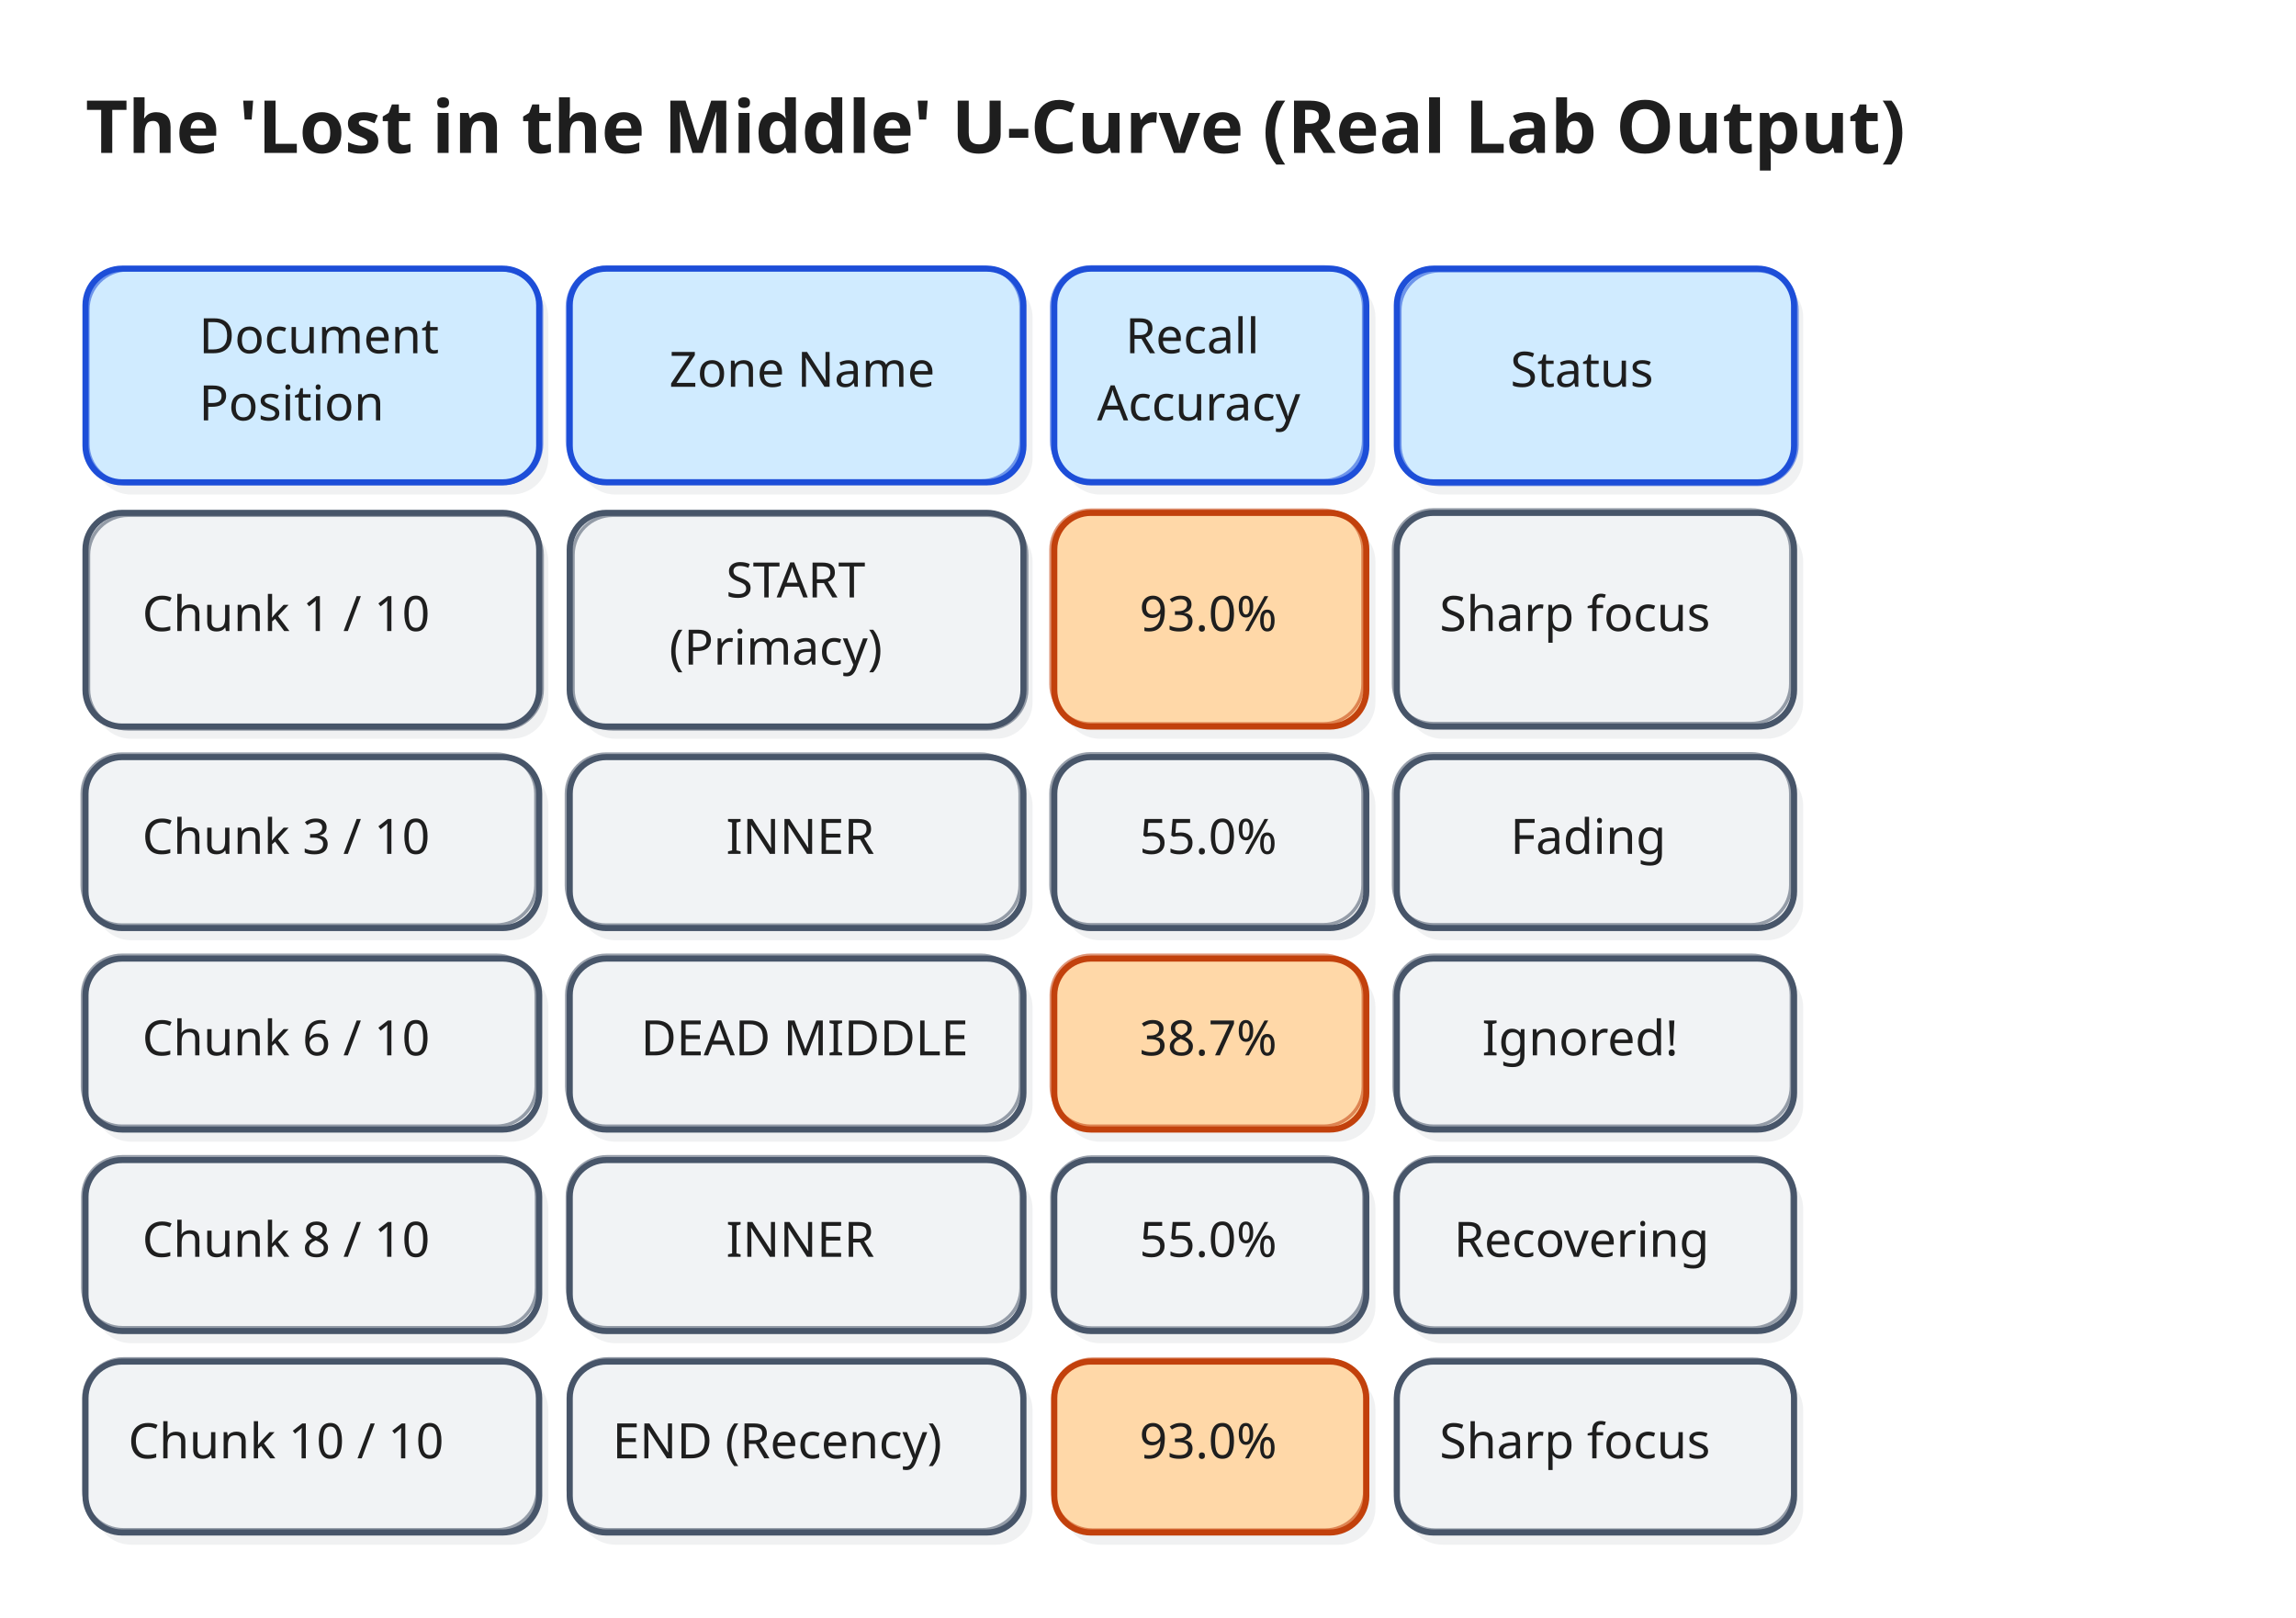
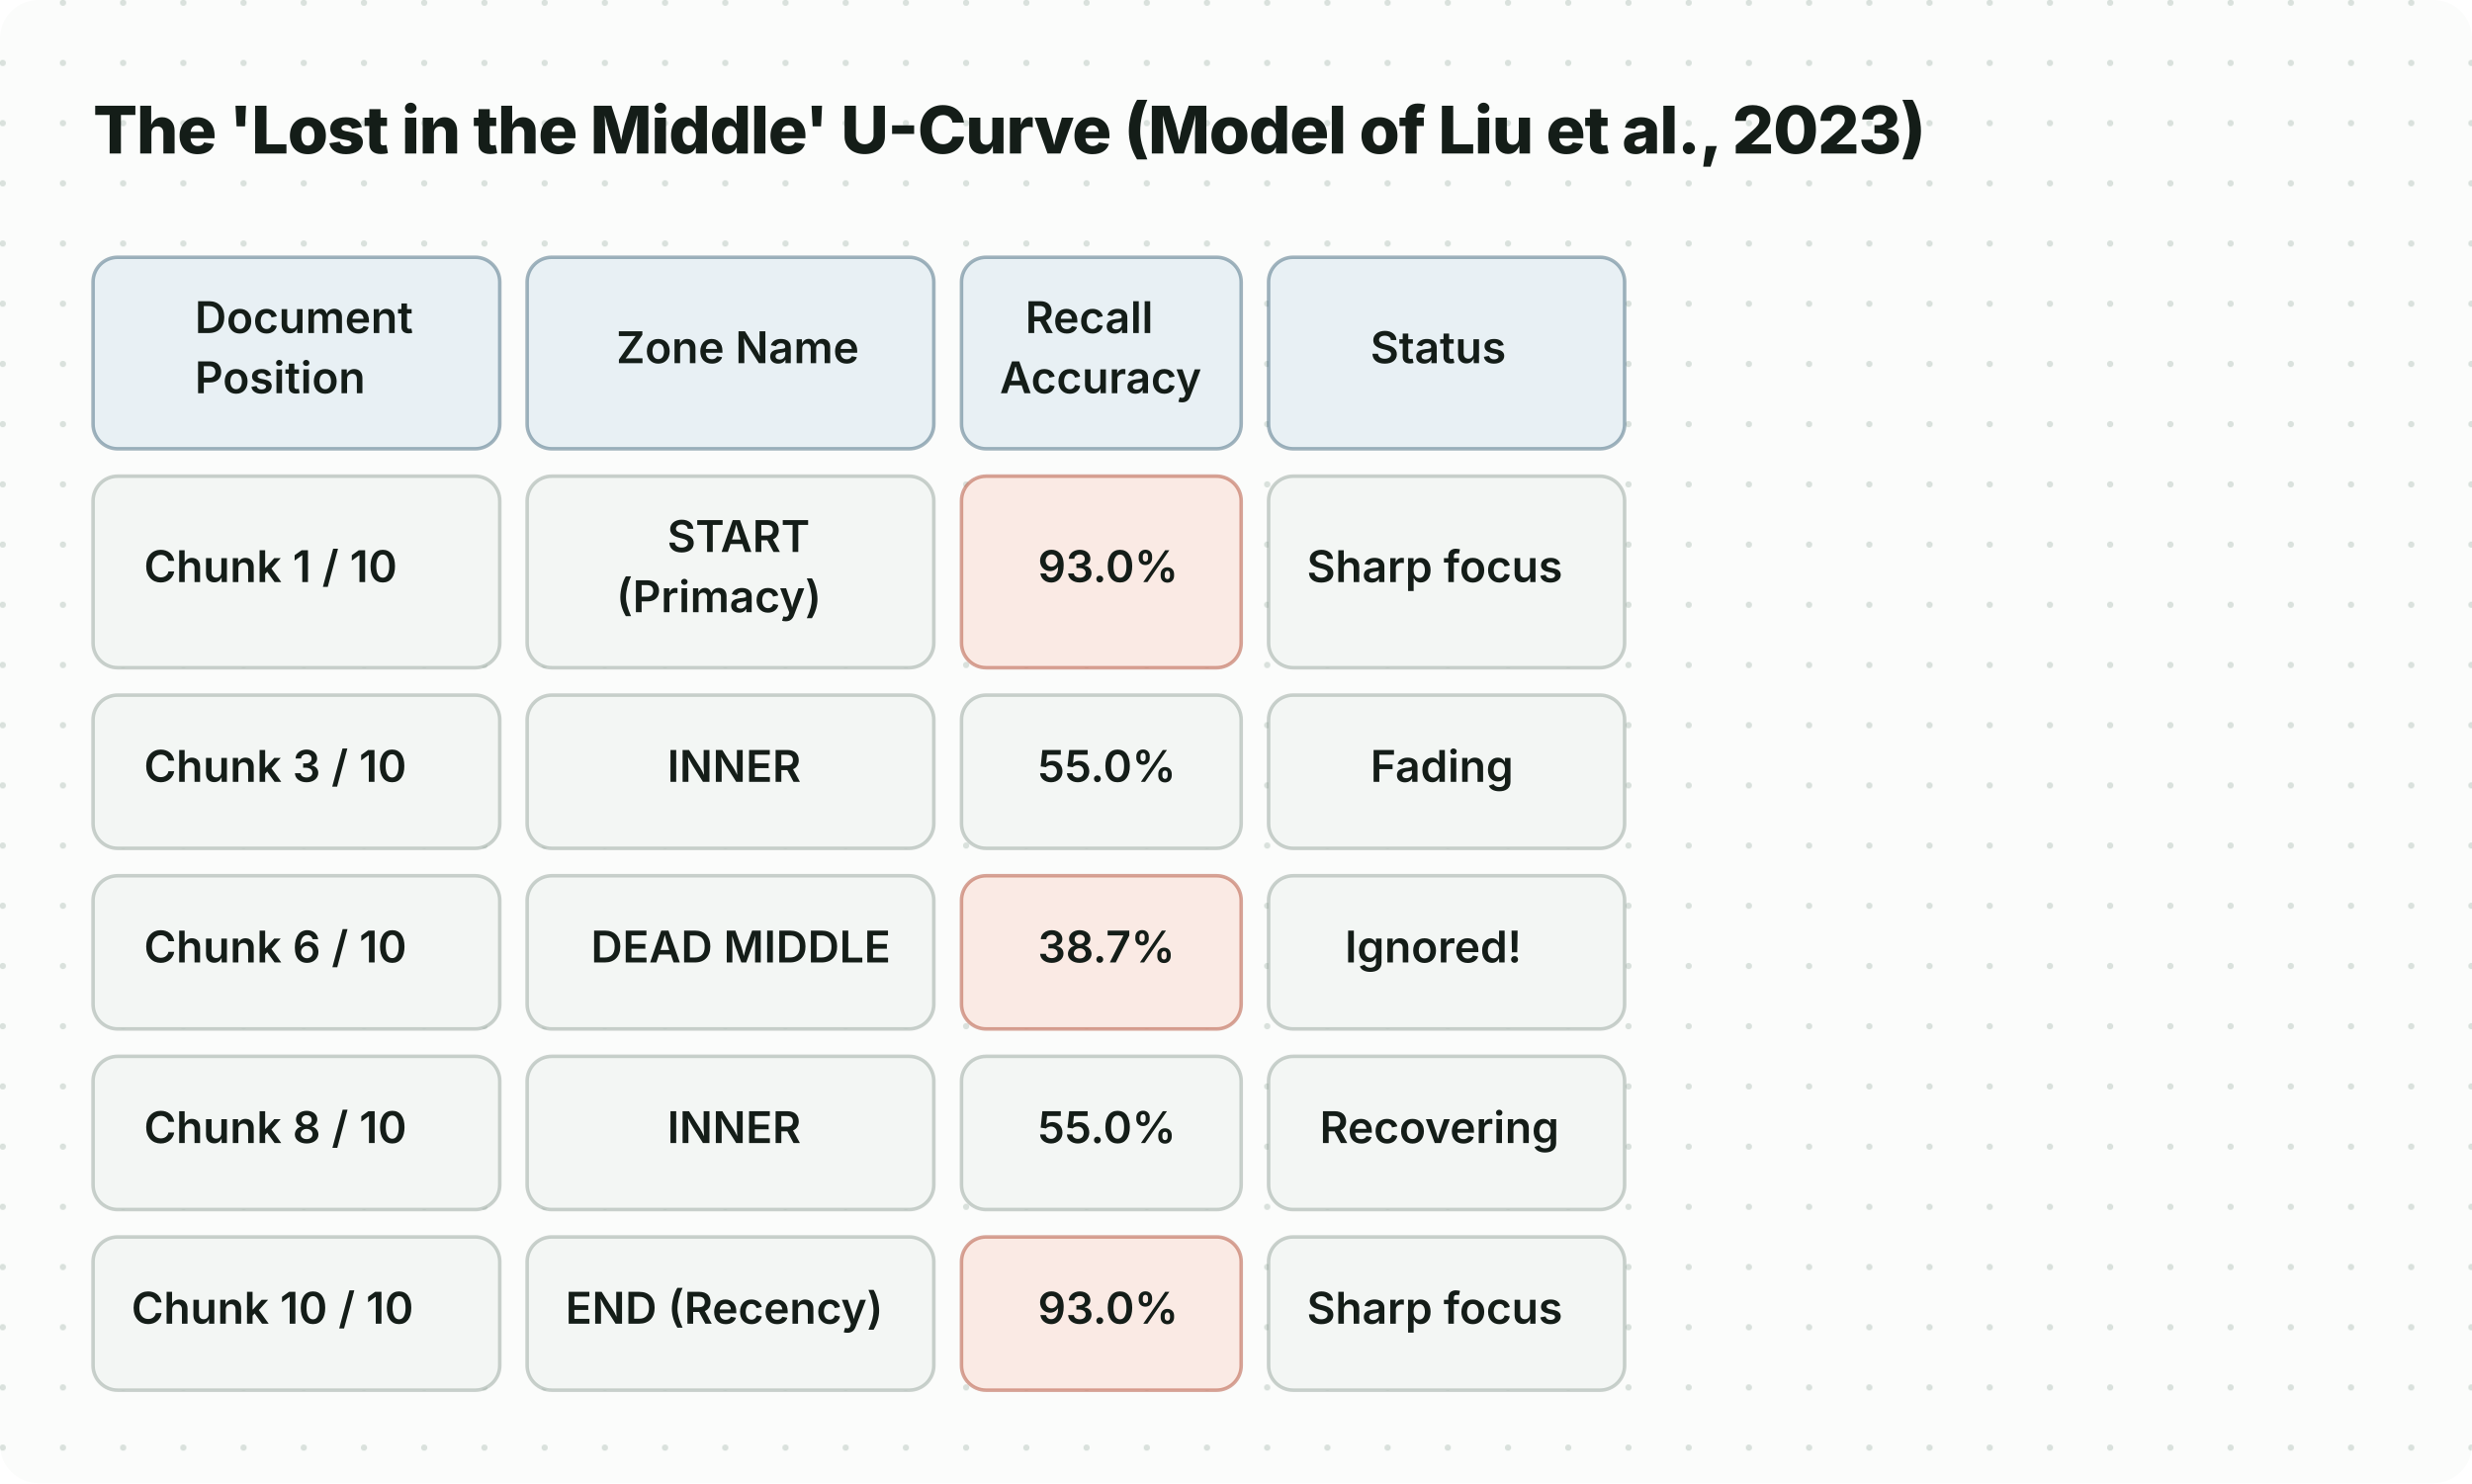
- <svg xmlns="http://www.w3.org/2000/svg" viewBox="-28.0 -28.0 752.0 530.0" width="100%" height="auto" class="excalidraw-svg">
+ <svg xmlns="http://www.w3.org/2000/svg" viewBox="-34.0 -34.0 903.2 542.0" width="100%" height="auto" class="excalidraw-svg">
  <defs>
+     <pattern id="draft-dots" width="22" height="22" patternUnits="userSpaceOnUse">
+       <circle cx="11" cy="11" r="1.15" fill="#c7d3cc" opacity="0.65" />
+     </pattern>
+     <filter id="card-shadow" x="-10%" y="-10%" width="125%" height="130%">
+       <feDropShadow dx="0" dy="4" stdDeviation="5" flood-color="#141d18" flood-opacity="0.08" />
+     </filter>
    <style>
- .excalidraw-text { font-family: "Virgil", "Comic Neue", "Caveat", "Segoe Print", "Bradley Hand", ui-rounded, sans-serif; }
+ .ed-title { font-family: "Bricolage Grotesque", -apple-system, BlinkMacSystemFont, sans-serif; letter-spacing: -0.015em; }
+ .ed-label { font-family: "Bricolage Grotesque", -apple-system, BlinkMacSystemFont, sans-serif; }
+ .ed-mono  { font-family: "IBM Plex Mono", ui-monospace, SFMono-Regular, monospace; }
</style>
  </defs>
-   <text x="0.0" y="22.1" font-size="24" font-weight="700" fill="#1e1e1e" class="excalidraw-text">The 'Lost in the Middle' U-Curve (Real Lab Output)</text>
-   <rect x="3.0" y="64.0" width="148.6" height="70.0" rx="12" fill="#0f172a" fill-opacity="0.06" />
-   <rect x="0.0" y="60.0" width="148.6" height="70.0" rx="12" fill="#d0ebff" stroke="#1d4ed8" stroke-width="2" />
-   <rect x="0.8" y="60.4" width="148.6" height="70.0" rx="13" fill="none" stroke="#1d4ed8" stroke-width="1.1" stroke-opacity="0.55" />
-   <text x="37.2" y="87.7" font-size="16" font-weight="500" fill="#1e1e1e" class="excalidraw-text">Document</text>
-   <text x="37.2" y="109.7" font-size="16" font-weight="500" fill="#1e1e1e" class="excalidraw-text">Position</text>
-   <rect x="161.6" y="64.0" width="148.6" height="70.0" rx="12" fill="#0f172a" fill-opacity="0.06" />
-   <rect x="158.6" y="60.0" width="148.6" height="70.0" rx="12" fill="#d0ebff" stroke="#1d4ed8" stroke-width="2" />
-   <rect x="157.8" y="59.5" width="148.6" height="70.0" rx="13" fill="none" stroke="#1d4ed8" stroke-width="1.1" stroke-opacity="0.55" />
-   <text x="191.2" y="98.7" font-size="16" font-weight="500" fill="#1e1e1e" class="excalidraw-text">Zone Name</text>
-   <rect x="320.3" y="64.0" width="102.2" height="70.0" rx="12" fill="#0f172a" fill-opacity="0.06" />
-   <rect x="317.3" y="60.0" width="102.2" height="70.0" rx="12" fill="#d0ebff" stroke="#1d4ed8" stroke-width="2" />
-   <rect x="316.4" y="59.4" width="102.2" height="70.0" rx="13" fill="none" stroke="#1d4ed8" stroke-width="1.1" stroke-opacity="0.55" />
-   <text x="340.6" y="87.7" font-size="16" font-weight="500" fill="#1e1e1e" class="excalidraw-text">Recall</text>
-   <text x="331.3" y="109.7" font-size="16" font-weight="500" fill="#1e1e1e" class="excalidraw-text">Accuracy</text>
-   <rect x="432.5" y="64.0" width="130.1" height="70.0" rx="12" fill="#0f172a" fill-opacity="0.06" />
-   <rect x="429.5" y="60.0" width="130.1" height="70.0" rx="12" fill="#d0ebff" stroke="#1d4ed8" stroke-width="2" />
-   <rect x="430.5" y="60.7" width="130.1" height="70.0" rx="13" fill="none" stroke="#1d4ed8" stroke-width="1.1" stroke-opacity="0.55" />
-   <text x="466.7" y="98.7" font-size="16" font-weight="500" fill="#1e1e1e" class="excalidraw-text">Status</text>
-   <rect x="3.0" y="144.0" width="148.6" height="70.0" rx="12" fill="#0f172a" fill-opacity="0.06" />
-   <rect x="0.0" y="140.0" width="148.6" height="70.0" rx="12" fill="#f1f3f5" stroke="#475569" stroke-width="2" />
-   <rect x="1.0" y="140.8" width="148.6" height="70.0" rx="13" fill="none" stroke="#475569" stroke-width="1.1" stroke-opacity="0.55" />
-   <text x="18.6" y="178.7" font-size="16" font-weight="500" fill="#1e1e1e" class="excalidraw-text">Chunk 1 / 10</text>
-   <rect x="161.6" y="144.0" width="148.6" height="70.0" rx="12" fill="#0f172a" fill-opacity="0.06" />
-   <rect x="158.6" y="140.0" width="148.6" height="70.0" rx="12" fill="#f1f3f5" stroke="#475569" stroke-width="2" />
-   <rect x="159.7" y="140.8" width="148.6" height="70.0" rx="13" fill="none" stroke="#475569" stroke-width="1.1" stroke-opacity="0.55" />
-   <text x="209.8" y="167.7" font-size="16" font-weight="500" fill="#1e1e1e" class="excalidraw-text">START</text>
-   <text x="191.2" y="189.7" font-size="16" font-weight="500" fill="#1e1e1e" class="excalidraw-text">(Primacy)</text>
-   <rect x="320.3" y="144.0" width="102.2" height="70.0" rx="12" fill="#0f172a" fill-opacity="0.06" />
-   <rect x="317.3" y="140.0" width="102.2" height="70.0" rx="12" fill="#ffd8a8" stroke="#c2410c" stroke-width="2" />
-   <rect x="316.2" y="139.1" width="102.2" height="70.0" rx="13" fill="none" stroke="#c2410c" stroke-width="1.1" stroke-opacity="0.55" />
-   <text x="345.2" y="178.7" font-size="16" font-weight="500" fill="#1e1e1e" class="excalidraw-text">93.0%</text>
-   <rect x="432.5" y="144.0" width="130.1" height="70.0" rx="12" fill="#0f172a" fill-opacity="0.06" />
-   <rect x="429.5" y="140.0" width="130.1" height="70.0" rx="12" fill="#f1f3f5" stroke="#475569" stroke-width="2" />
-   <rect x="428.4" y="139.0" width="130.1" height="70.0" rx="13" fill="none" stroke="#475569" stroke-width="1.1" stroke-opacity="0.55" />
-   <text x="443.5" y="178.7" font-size="16" font-weight="500" fill="#1e1e1e" class="excalidraw-text">Sharp focus</text>
-   <rect x="3.0" y="224.0" width="148.6" height="56.0" rx="12" fill="#0f172a" fill-opacity="0.06" />
-   <rect x="0.0" y="220.0" width="148.6" height="56.0" rx="12" fill="#f1f3f5" stroke="#475569" stroke-width="2" />
-   <rect x="-1.1" y="219.0" width="148.6" height="56.0" rx="13" fill="none" stroke="#475569" stroke-width="1.1" stroke-opacity="0.55" />
-   <text x="18.6" y="251.7" font-size="16" font-weight="500" fill="#1e1e1e" class="excalidraw-text">Chunk 3 / 10</text>
-   <rect x="161.6" y="224.0" width="148.6" height="56.0" rx="12" fill="#0f172a" fill-opacity="0.06" />
-   <rect x="158.6" y="220.0" width="148.6" height="56.0" rx="12" fill="#f1f3f5" stroke="#475569" stroke-width="2" />
-   <rect x="157.5" y="219.0" width="148.6" height="56.0" rx="13" fill="none" stroke="#475569" stroke-width="1.1" stroke-opacity="0.55" />
-   <text x="209.8" y="251.7" font-size="16" font-weight="500" fill="#1e1e1e" class="excalidraw-text">INNER</text>
-   <rect x="320.3" y="224.0" width="102.2" height="56.0" rx="12" fill="#0f172a" fill-opacity="0.06" />
-   <rect x="317.3" y="220.0" width="102.2" height="56.0" rx="12" fill="#f1f3f5" stroke="#475569" stroke-width="2" />
-   <rect x="316.2" y="218.9" width="102.2" height="56.0" rx="13" fill="none" stroke="#475569" stroke-width="1.1" stroke-opacity="0.55" />
-   <text x="345.2" y="251.7" font-size="16" font-weight="500" fill="#1e1e1e" class="excalidraw-text">55.0%</text>
-   <rect x="432.5" y="224.0" width="130.1" height="56.0" rx="12" fill="#0f172a" fill-opacity="0.06" />
-   <rect x="429.5" y="220.0" width="130.1" height="56.0" rx="12" fill="#f1f3f5" stroke="#475569" stroke-width="2" />
-   <rect x="428.4" y="218.9" width="130.1" height="56.0" rx="13" fill="none" stroke="#475569" stroke-width="1.1" stroke-opacity="0.55" />
-   <text x="466.7" y="251.7" font-size="16" font-weight="500" fill="#1e1e1e" class="excalidraw-text">Fading</text>
-   <rect x="3.0" y="290.0" width="148.6" height="56.0" rx="12" fill="#0f172a" fill-opacity="0.06" />
-   <rect x="0.0" y="286.0" width="148.6" height="56.0" rx="12" fill="#f1f3f5" stroke="#475569" stroke-width="2" />
-   <rect x="-1.0" y="284.9" width="148.6" height="56.0" rx="13" fill="none" stroke="#475569" stroke-width="1.1" stroke-opacity="0.55" />
-   <text x="18.6" y="317.7" font-size="16" font-weight="500" fill="#1e1e1e" class="excalidraw-text">Chunk 6 / 10</text>
-   <rect x="161.6" y="290.0" width="148.6" height="56.0" rx="12" fill="#0f172a" fill-opacity="0.06" />
-   <rect x="158.6" y="286.0" width="148.6" height="56.0" rx="12" fill="#f1f3f5" stroke="#475569" stroke-width="2" />
-   <rect x="157.6" y="284.9" width="148.6" height="56.0" rx="13" fill="none" stroke="#475569" stroke-width="1.1" stroke-opacity="0.55" />
-   <text x="181.9" y="317.7" font-size="16" font-weight="500" fill="#1e1e1e" class="excalidraw-text">DEAD MIDDLE</text>
-   <rect x="320.3" y="290.0" width="102.2" height="56.0" rx="12" fill="#0f172a" fill-opacity="0.06" />
-   <rect x="317.3" y="286.0" width="102.2" height="56.0" rx="12" fill="#ffd8a8" stroke="#c2410c" stroke-width="2" />
-   <rect x="316.3" y="284.9" width="102.2" height="56.0" rx="13" fill="none" stroke="#c2410c" stroke-width="1.1" stroke-opacity="0.55" />
-   <text x="345.2" y="317.7" font-size="16" font-weight="500" fill="#1e1e1e" class="excalidraw-text">38.7%</text>
-   <rect x="432.5" y="290.0" width="130.1" height="56.0" rx="12" fill="#0f172a" fill-opacity="0.06" />
-   <rect x="429.5" y="286.0" width="130.1" height="56.0" rx="12" fill="#f1f3f5" stroke="#475569" stroke-width="2" />
-   <rect x="428.6" y="284.9" width="130.1" height="56.0" rx="13" fill="none" stroke="#475569" stroke-width="1.1" stroke-opacity="0.55" />
-   <text x="457.4" y="317.7" font-size="16" font-weight="500" fill="#1e1e1e" class="excalidraw-text">Ignored!</text>
-   <rect x="3.0" y="356.0" width="148.6" height="56.0" rx="12" fill="#0f172a" fill-opacity="0.06" />
-   <rect x="0.0" y="352.0" width="148.6" height="56.0" rx="12" fill="#f1f3f5" stroke="#475569" stroke-width="2" />
-   <rect x="-0.9" y="350.9" width="148.6" height="56.0" rx="13" fill="none" stroke="#475569" stroke-width="1.1" stroke-opacity="0.55" />
-   <text x="18.6" y="383.7" font-size="16" font-weight="500" fill="#1e1e1e" class="excalidraw-text">Chunk 8 / 10</text>
-   <rect x="161.6" y="356.0" width="148.6" height="56.0" rx="12" fill="#0f172a" fill-opacity="0.06" />
-   <rect x="158.6" y="352.0" width="148.6" height="56.0" rx="12" fill="#f1f3f5" stroke="#475569" stroke-width="2" />
-   <rect x="157.8" y="350.9" width="148.6" height="56.0" rx="13" fill="none" stroke="#475569" stroke-width="1.1" stroke-opacity="0.55" />
-   <text x="209.8" y="383.7" font-size="16" font-weight="500" fill="#1e1e1e" class="excalidraw-text">INNER</text>
-   <rect x="320.3" y="356.0" width="102.2" height="56.0" rx="12" fill="#0f172a" fill-opacity="0.06" />
-   <rect x="317.3" y="352.0" width="102.2" height="56.0" rx="12" fill="#f1f3f5" stroke="#475569" stroke-width="2" />
-   <rect x="316.5" y="351.0" width="102.2" height="56.0" rx="13" fill="none" stroke="#475569" stroke-width="1.1" stroke-opacity="0.55" />
-   <text x="345.2" y="383.7" font-size="16" font-weight="500" fill="#1e1e1e" class="excalidraw-text">55.0%</text>
-   <rect x="432.5" y="356.0" width="130.1" height="56.0" rx="12" fill="#0f172a" fill-opacity="0.06" />
-   <rect x="429.5" y="352.0" width="130.1" height="56.0" rx="12" fill="#f1f3f5" stroke="#475569" stroke-width="2" />
-   <rect x="428.8" y="351.0" width="130.1" height="56.0" rx="13" fill="none" stroke="#475569" stroke-width="1.1" stroke-opacity="0.55" />
-   <text x="448.2" y="383.7" font-size="16" font-weight="500" fill="#1e1e1e" class="excalidraw-text">Recovering</text>
-   <rect x="3.0" y="422.0" width="148.6" height="56.0" rx="12" fill="#0f172a" fill-opacity="0.06" />
-   <rect x="0.0" y="418.0" width="148.6" height="56.0" rx="12" fill="#f1f3f5" stroke="#475569" stroke-width="2" />
-   <rect x="-0.6" y="417.1" width="148.6" height="56.0" rx="13" fill="none" stroke="#475569" stroke-width="1.1" stroke-opacity="0.55" />
-   <text x="14.0" y="449.7" font-size="16" font-weight="500" fill="#1e1e1e" class="excalidraw-text">Chunk 10 / 10</text>
-   <rect x="161.6" y="422.0" width="148.6" height="56.0" rx="12" fill="#0f172a" fill-opacity="0.06" />
-   <rect x="158.6" y="418.0" width="148.6" height="56.0" rx="12" fill="#f1f3f5" stroke="#475569" stroke-width="2" />
-   <rect x="158.1" y="417.1" width="148.6" height="56.0" rx="13" fill="none" stroke="#475569" stroke-width="1.1" stroke-opacity="0.55" />
-   <text x="172.6" y="449.7" font-size="16" font-weight="500" fill="#1e1e1e" class="excalidraw-text">END (Recency)</text>
-   <rect x="320.3" y="422.0" width="102.2" height="56.0" rx="12" fill="#0f172a" fill-opacity="0.06" />
-   <rect x="317.3" y="418.0" width="102.2" height="56.0" rx="12" fill="#ffd8a8" stroke="#c2410c" stroke-width="2" />
-   <rect x="316.8" y="417.2" width="102.2" height="56.0" rx="13" fill="none" stroke="#c2410c" stroke-width="1.1" stroke-opacity="0.55" />
-   <text x="345.2" y="449.7" font-size="16" font-weight="500" fill="#1e1e1e" class="excalidraw-text">93.0%</text>
-   <rect x="432.5" y="422.0" width="130.1" height="56.0" rx="12" fill="#0f172a" fill-opacity="0.06" />
-   <rect x="429.5" y="418.0" width="130.1" height="56.0" rx="12" fill="#f1f3f5" stroke="#475569" stroke-width="2" />
-   <rect x="429.1" y="417.2" width="130.1" height="56.0" rx="13" fill="none" stroke="#475569" stroke-width="1.1" stroke-opacity="0.55" />
-   <text x="443.5" y="449.7" font-size="16" font-weight="500" fill="#1e1e1e" class="excalidraw-text">Sharp focus</text>
+   <rect x="-34.0" y="-34.0" width="903.2" height="542.0" rx="14" fill="#fbfcfb" />
+   <rect x="-34.0" y="-34.0" width="903.2" height="542.0" rx="14" fill="url(#draft-dots)" />
+   <text x="0.0" y="22.1" font-size="24" font-weight="800" fill="#141d18" class="ed-title">The 'Lost in the Middle' U-Curve (Model of Liu et al., 2023)</text>
+   <rect x="0.0" y="60.0" width="148.6" height="70.0" rx="9" fill="#e8f0f4" stroke="#335c73" stroke-opacity="0.45" stroke-width="1.3" />
+   <text x="37.2" y="87.7" font-size="16" font-weight="600" fill="#141d18" class="ed-label">Document</text>
+   <text x="37.2" y="109.7" font-size="16" font-weight="600" fill="#141d18" class="ed-label">Position</text>
+   <rect x="158.6" y="60.0" width="148.6" height="70.0" rx="9" fill="#e8f0f4" stroke="#335c73" stroke-opacity="0.45" stroke-width="1.3" />
+   <text x="191.2" y="98.7" font-size="16" font-weight="600" fill="#141d18" class="ed-label">Zone Name</text>
+   <rect x="317.3" y="60.0" width="102.2" height="70.0" rx="9" fill="#e8f0f4" stroke="#335c73" stroke-opacity="0.45" stroke-width="1.3" />
+   <text x="340.6" y="87.7" font-size="16" font-weight="600" fill="#141d18" class="ed-label">Recall</text>
+   <text x="331.3" y="109.7" font-size="16" font-weight="600" fill="#141d18" class="ed-label">Accuracy</text>
+   <rect x="429.5" y="60.0" width="130.1" height="70.0" rx="9" fill="#e8f0f4" stroke="#335c73" stroke-opacity="0.45" stroke-width="1.3" />
+   <text x="466.7" y="98.7" font-size="16" font-weight="600" fill="#141d18" class="ed-label">Status</text>
+   <rect x="0.0" y="140.0" width="148.6" height="70.0" rx="9" fill="#f3f6f4" stroke="#8d9c94" stroke-opacity="0.45" stroke-width="1.3" />
+   <text x="18.6" y="178.7" font-size="16" font-weight="600" fill="#141d18" class="ed-label">Chunk 1 / 10</text>
+   <rect x="158.6" y="140.0" width="148.6" height="70.0" rx="9" fill="#f3f6f4" stroke="#8d9c94" stroke-opacity="0.45" stroke-width="1.3" />
+   <text x="209.8" y="167.7" font-size="16" font-weight="600" fill="#141d18" class="ed-label">START</text>
+   <text x="191.2" y="189.7" font-size="16" font-weight="600" fill="#141d18" class="ed-label">(Primacy)</text>
+   <rect x="317.3" y="140.0" width="102.2" height="70.0" rx="9" fill="#faeae4" stroke="#a93b1f" stroke-opacity="0.45" stroke-width="1.3" />
+   <text x="345.2" y="178.7" font-size="16" font-weight="600" fill="#141d18" class="ed-label">93.0%</text>
+   <rect x="429.5" y="140.0" width="130.1" height="70.0" rx="9" fill="#f3f6f4" stroke="#8d9c94" stroke-opacity="0.45" stroke-width="1.3" />
+   <text x="443.5" y="178.7" font-size="16" font-weight="600" fill="#141d18" class="ed-label">Sharp focus</text>
+   <rect x="0.0" y="220.0" width="148.6" height="56.0" rx="9" fill="#f3f6f4" stroke="#8d9c94" stroke-opacity="0.45" stroke-width="1.3" />
+   <text x="18.6" y="251.7" font-size="16" font-weight="600" fill="#141d18" class="ed-label">Chunk 3 / 10</text>
+   <rect x="158.6" y="220.0" width="148.6" height="56.0" rx="9" fill="#f3f6f4" stroke="#8d9c94" stroke-opacity="0.45" stroke-width="1.3" />
+   <text x="209.8" y="251.7" font-size="16" font-weight="600" fill="#141d18" class="ed-label">INNER</text>
+   <rect x="317.3" y="220.0" width="102.2" height="56.0" rx="9" fill="#f3f6f4" stroke="#8d9c94" stroke-opacity="0.45" stroke-width="1.3" />
+   <text x="345.2" y="251.7" font-size="16" font-weight="600" fill="#141d18" class="ed-label">55.0%</text>
+   <rect x="429.5" y="220.0" width="130.1" height="56.0" rx="9" fill="#f3f6f4" stroke="#8d9c94" stroke-opacity="0.45" stroke-width="1.3" />
+   <text x="466.7" y="251.7" font-size="16" font-weight="600" fill="#141d18" class="ed-label">Fading</text>
+   <rect x="0.0" y="286.0" width="148.6" height="56.0" rx="9" fill="#f3f6f4" stroke="#8d9c94" stroke-opacity="0.45" stroke-width="1.3" />
+   <text x="18.6" y="317.7" font-size="16" font-weight="600" fill="#141d18" class="ed-label">Chunk 6 / 10</text>
+   <rect x="158.6" y="286.0" width="148.6" height="56.0" rx="9" fill="#f3f6f4" stroke="#8d9c94" stroke-opacity="0.45" stroke-width="1.3" />
+   <text x="181.9" y="317.7" font-size="16" font-weight="600" fill="#141d18" class="ed-label">DEAD MIDDLE</text>
+   <rect x="317.3" y="286.0" width="102.2" height="56.0" rx="9" fill="#faeae4" stroke="#a93b1f" stroke-opacity="0.45" stroke-width="1.3" />
+   <text x="345.2" y="317.7" font-size="16" font-weight="600" fill="#141d18" class="ed-label">38.7%</text>
+   <rect x="429.5" y="286.0" width="130.1" height="56.0" rx="9" fill="#f3f6f4" stroke="#8d9c94" stroke-opacity="0.45" stroke-width="1.3" />
+   <text x="457.4" y="317.7" font-size="16" font-weight="600" fill="#141d18" class="ed-label">Ignored!</text>
+   <rect x="0.0" y="352.0" width="148.6" height="56.0" rx="9" fill="#f3f6f4" stroke="#8d9c94" stroke-opacity="0.45" stroke-width="1.3" />
+   <text x="18.6" y="383.7" font-size="16" font-weight="600" fill="#141d18" class="ed-label">Chunk 8 / 10</text>
+   <rect x="158.6" y="352.0" width="148.6" height="56.0" rx="9" fill="#f3f6f4" stroke="#8d9c94" stroke-opacity="0.45" stroke-width="1.3" />
+   <text x="209.8" y="383.7" font-size="16" font-weight="600" fill="#141d18" class="ed-label">INNER</text>
+   <rect x="317.3" y="352.0" width="102.2" height="56.0" rx="9" fill="#f3f6f4" stroke="#8d9c94" stroke-opacity="0.45" stroke-width="1.3" />
+   <text x="345.2" y="383.7" font-size="16" font-weight="600" fill="#141d18" class="ed-label">55.0%</text>
+   <rect x="429.5" y="352.0" width="130.1" height="56.0" rx="9" fill="#f3f6f4" stroke="#8d9c94" stroke-opacity="0.45" stroke-width="1.3" />
+   <text x="448.2" y="383.7" font-size="16" font-weight="600" fill="#141d18" class="ed-label">Recovering</text>
+   <rect x="0.0" y="418.0" width="148.6" height="56.0" rx="9" fill="#f3f6f4" stroke="#8d9c94" stroke-opacity="0.45" stroke-width="1.3" />
+   <text x="14.0" y="449.7" font-size="16" font-weight="600" fill="#141d18" class="ed-label">Chunk 10 / 10</text>
+   <rect x="158.6" y="418.0" width="148.6" height="56.0" rx="9" fill="#f3f6f4" stroke="#8d9c94" stroke-opacity="0.45" stroke-width="1.3" />
+   <text x="172.6" y="449.7" font-size="16" font-weight="600" fill="#141d18" class="ed-label">END (Recency)</text>
+   <rect x="317.3" y="418.0" width="102.2" height="56.0" rx="9" fill="#faeae4" stroke="#a93b1f" stroke-opacity="0.45" stroke-width="1.3" />
+   <text x="345.2" y="449.7" font-size="16" font-weight="600" fill="#141d18" class="ed-label">93.0%</text>
+   <rect x="429.5" y="418.0" width="130.1" height="56.0" rx="9" fill="#f3f6f4" stroke="#8d9c94" stroke-opacity="0.45" stroke-width="1.3" />
+   <text x="443.5" y="449.7" font-size="16" font-weight="600" fill="#141d18" class="ed-label">Sharp focus</text>
</svg>
